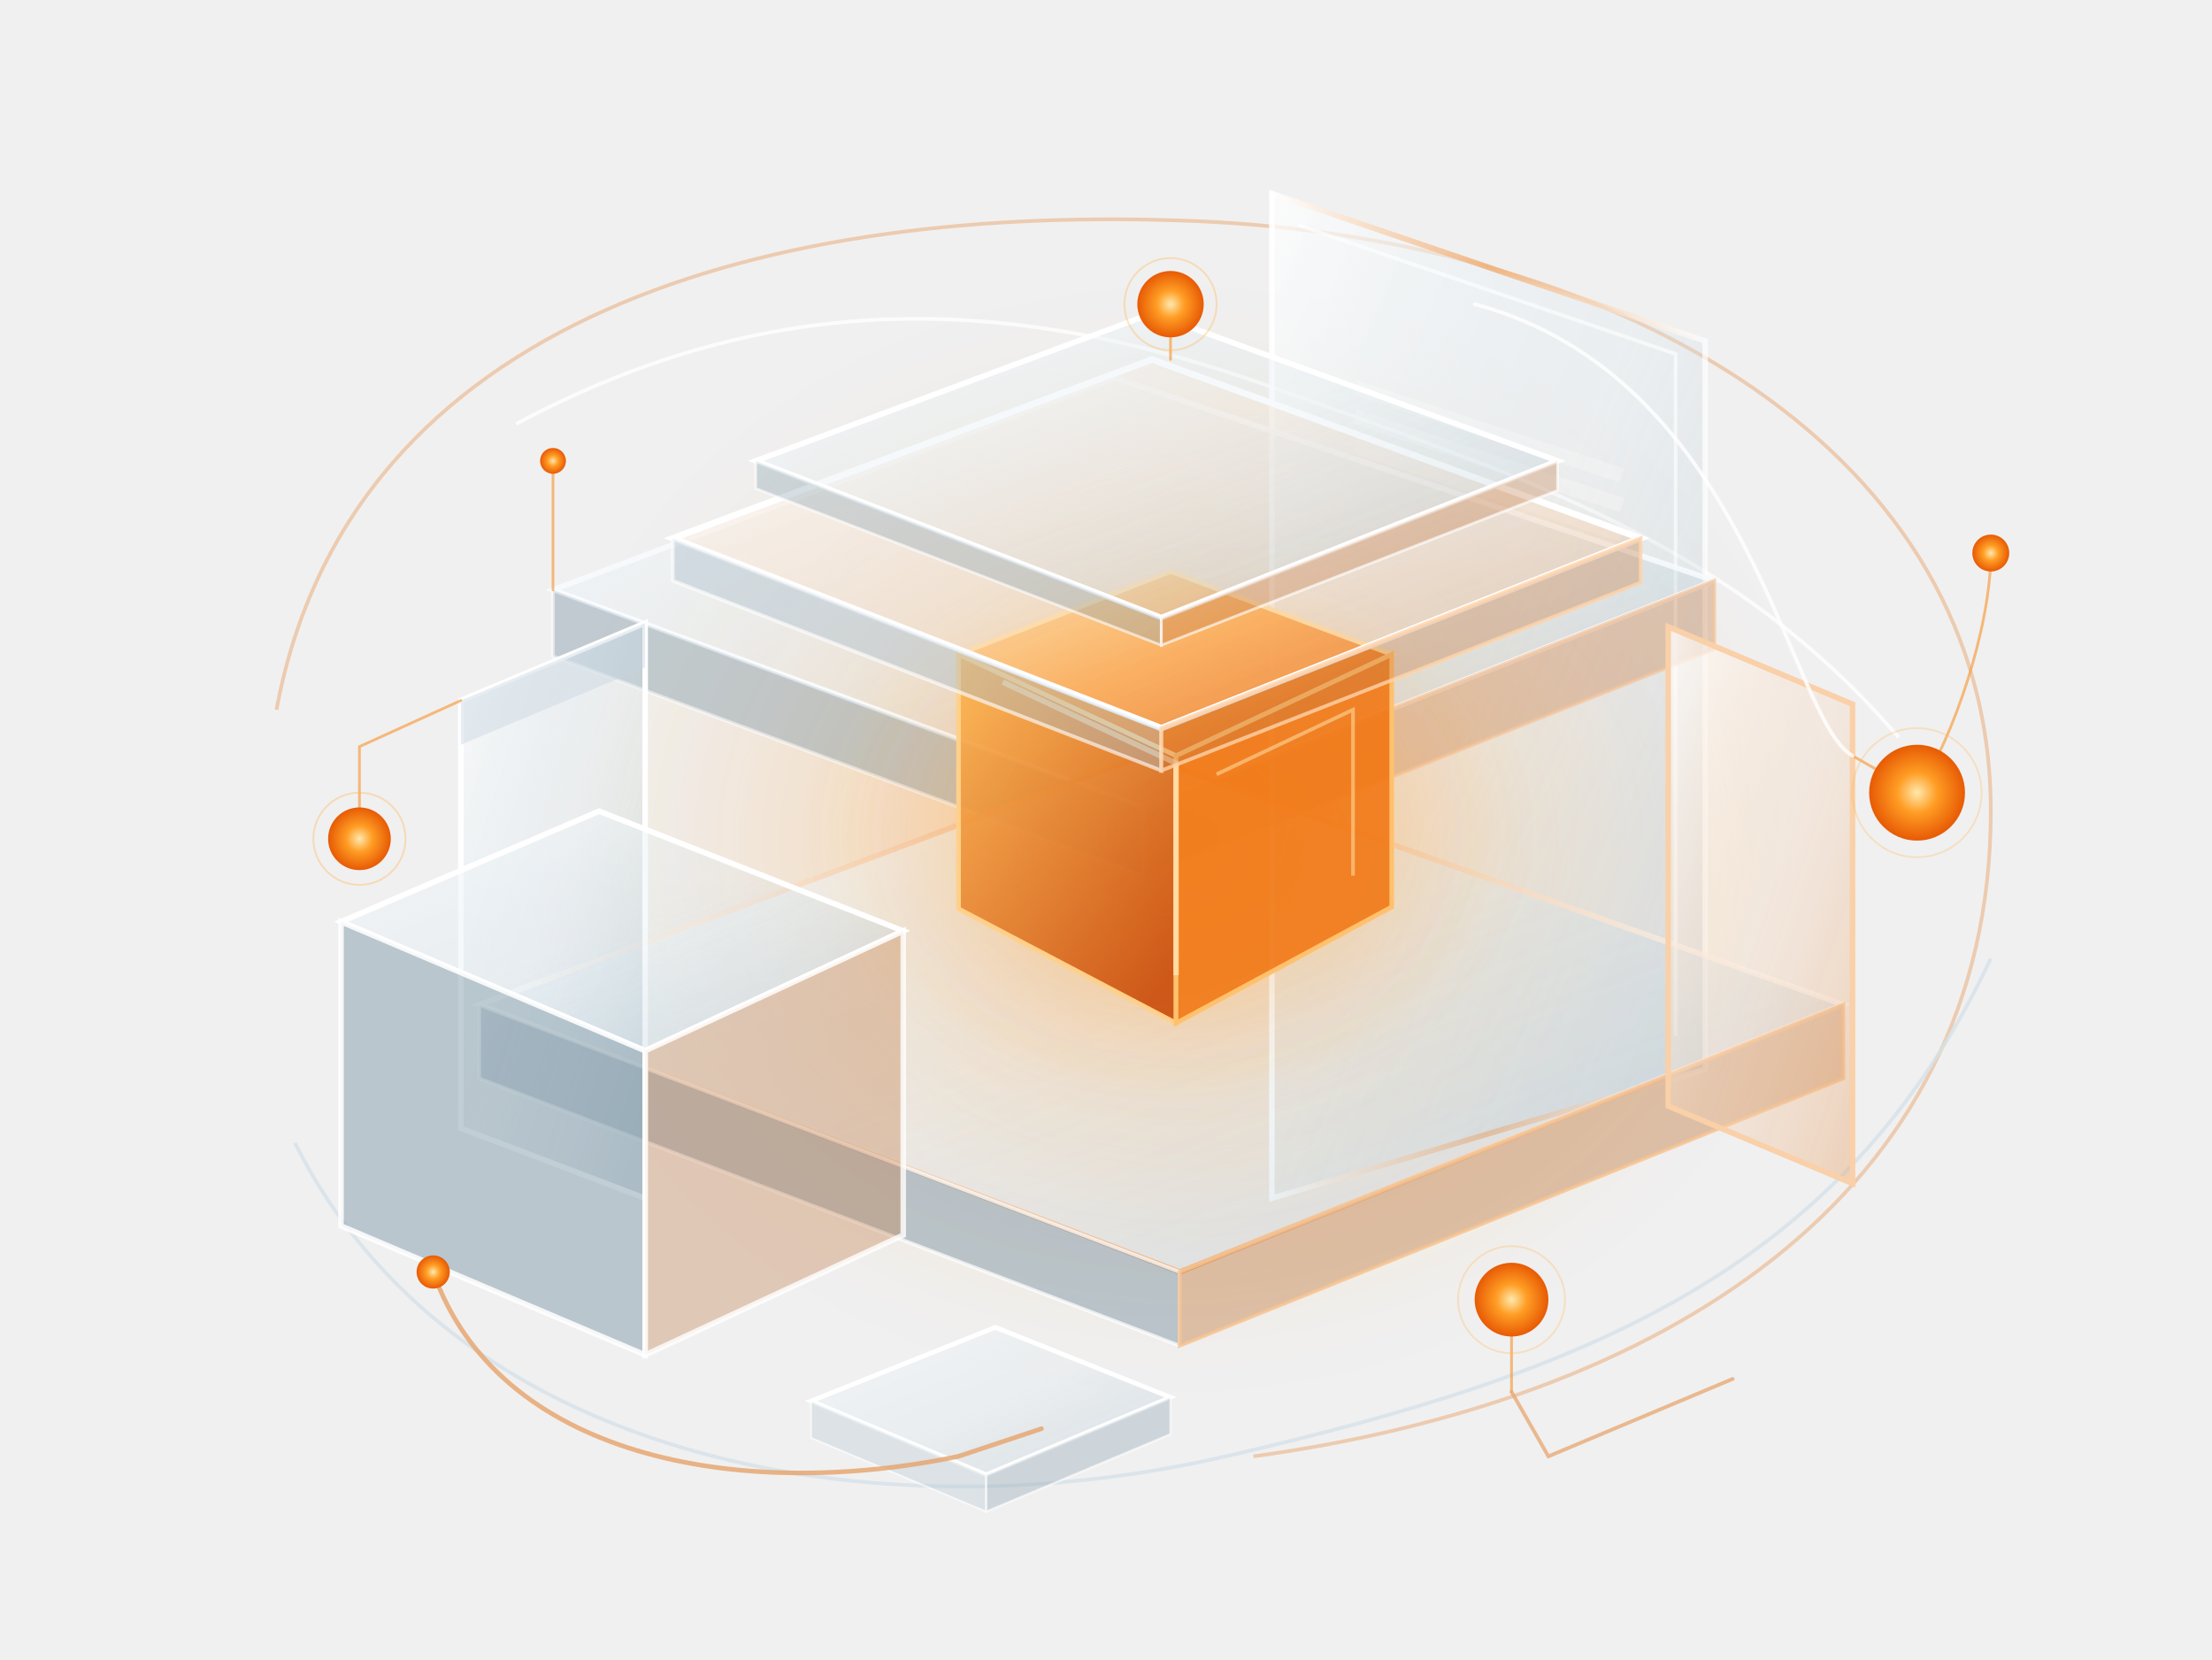
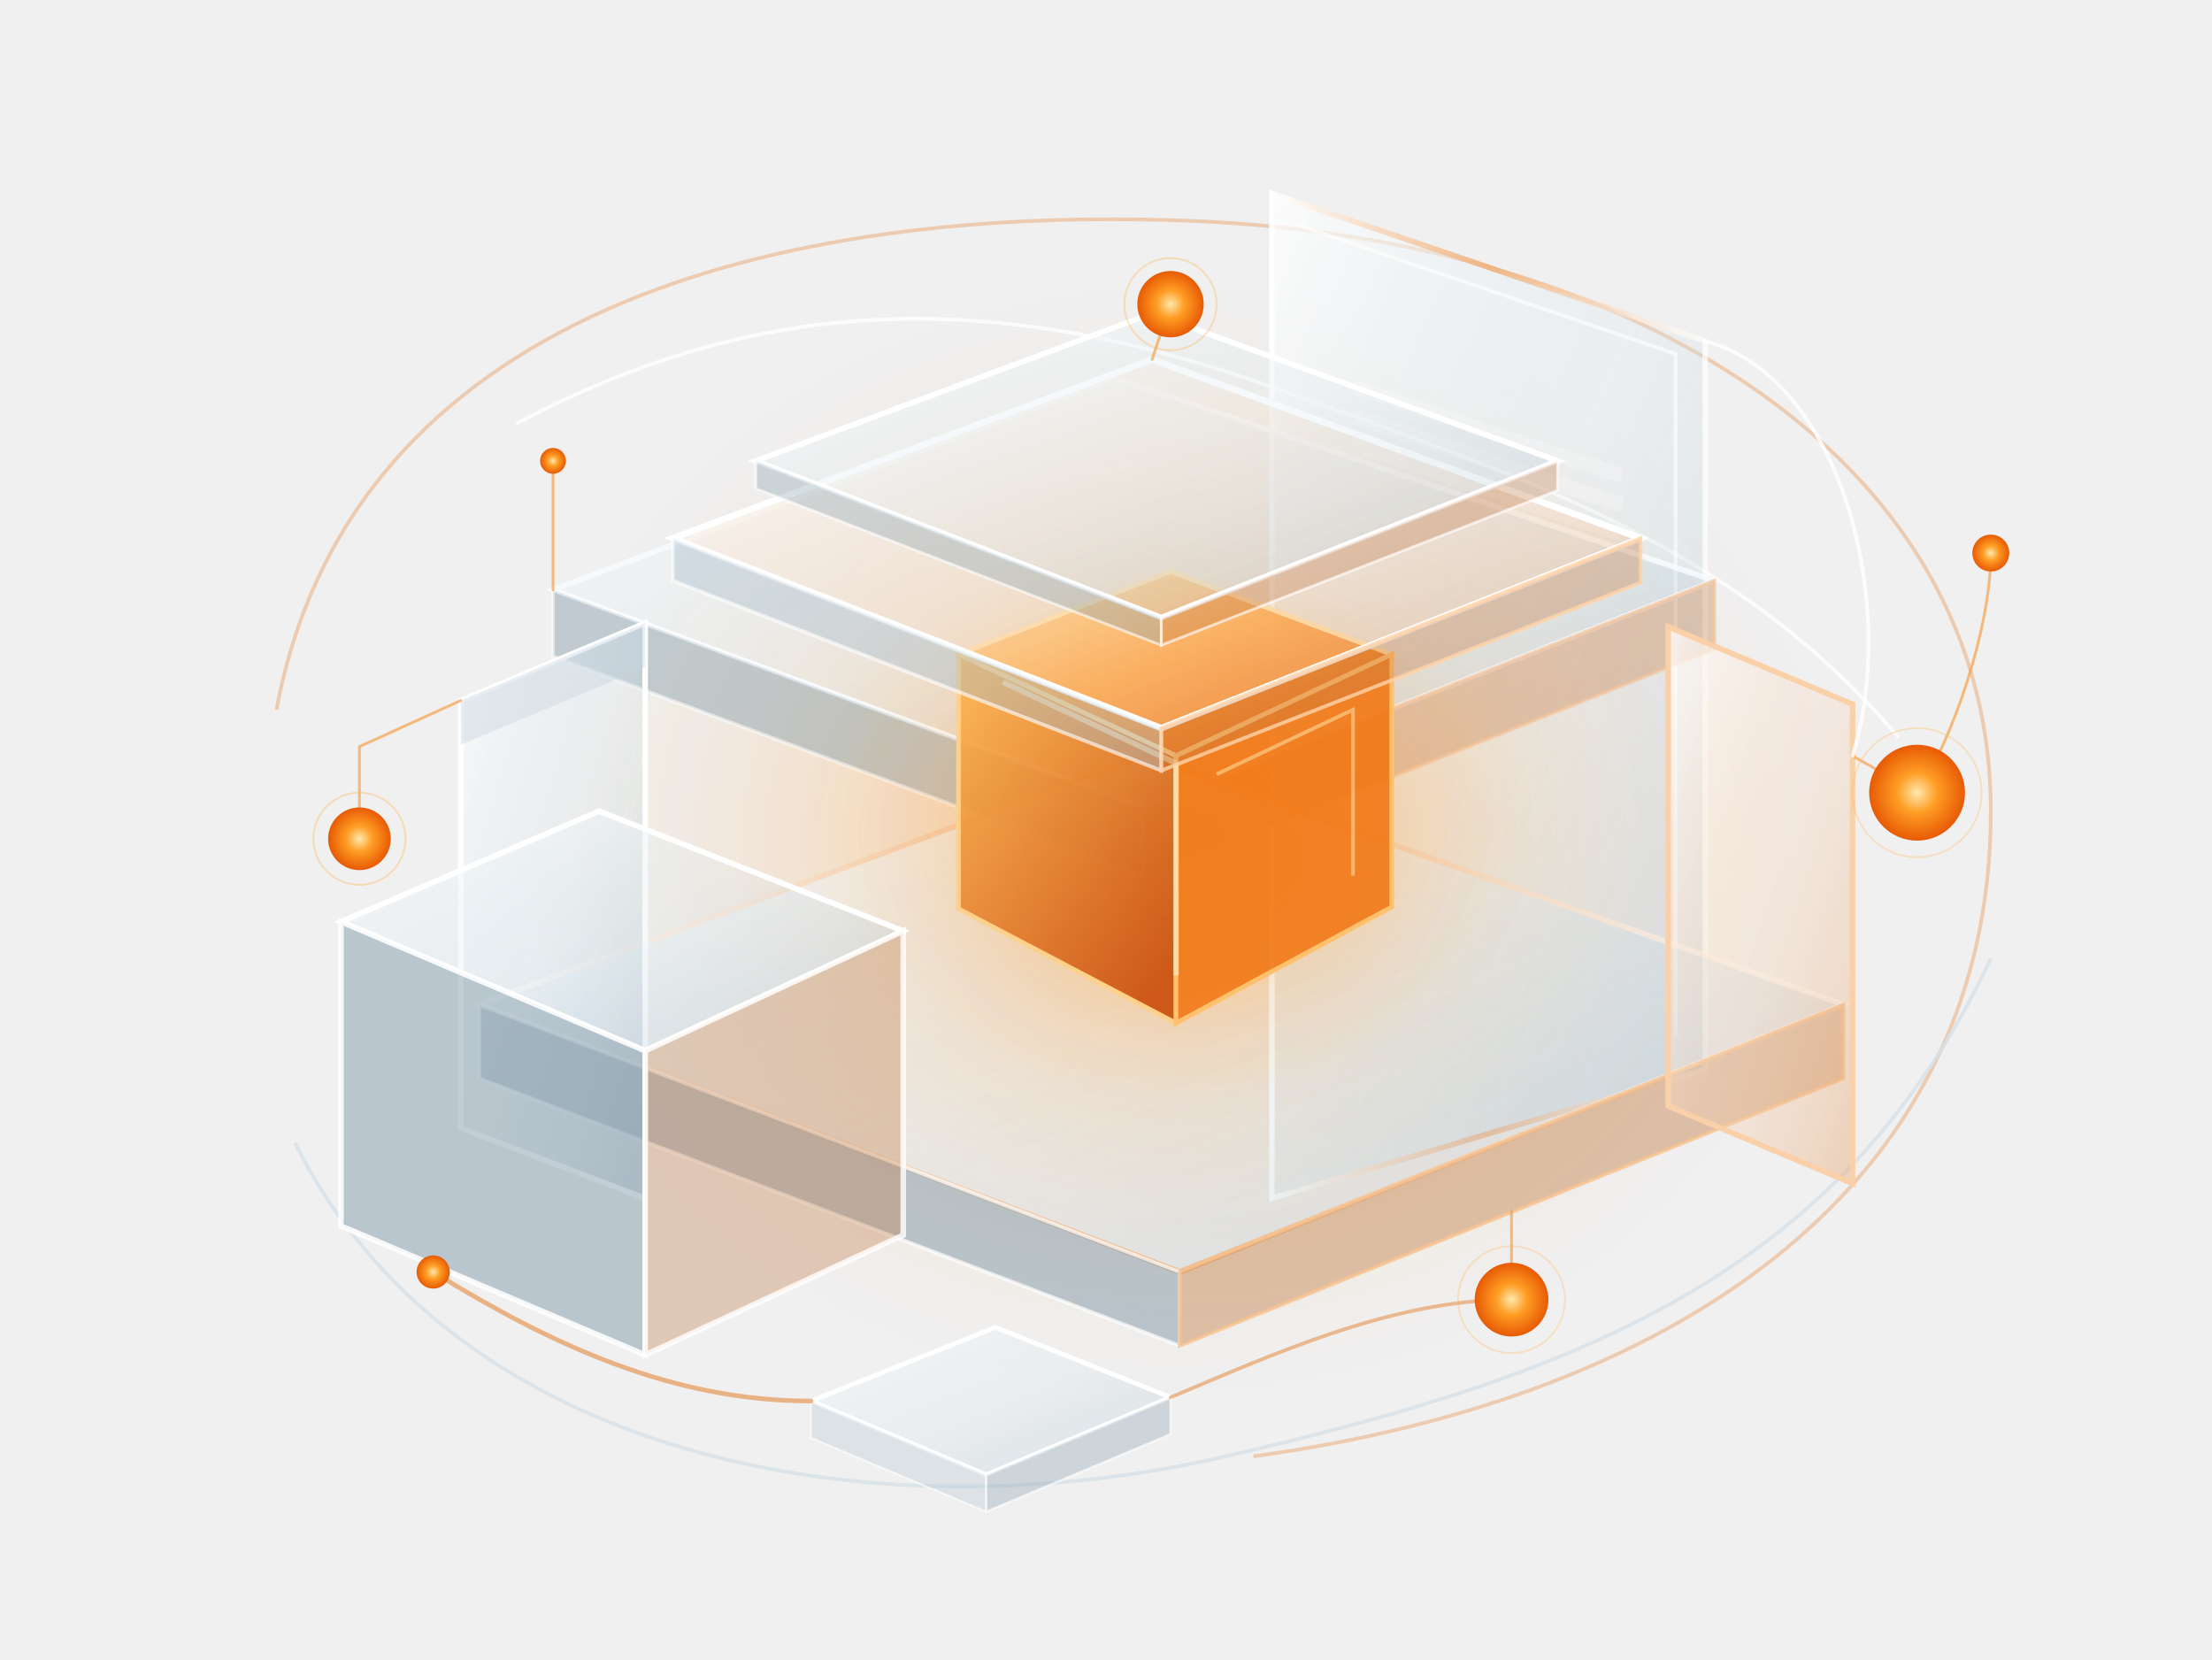
<svg xmlns="http://www.w3.org/2000/svg" viewBox="0 0 1200 900" role="img" aria-labelledby="title desc">
  <defs>
    <linearGradient id="glass" x1="0" y1="0" x2="1" y2="1">
      <stop stop-color="#fff" stop-opacity=".76" />
      <stop offset=".48" stop-color="#dce9f0" stop-opacity=".24" />
      <stop offset="1" stop-color="#9fb6c5" stop-opacity=".38" />
    </linearGradient>
    <linearGradient id="glassWarm" x1="0" y1="0" x2="1" y2="1">
      <stop stop-color="#fff" stop-opacity=".78" />
      <stop offset=".52" stop-color="#f7d8bd" stop-opacity=".32" />
      <stop offset="1" stop-color="#e7a36b" stop-opacity=".42" />
    </linearGradient>
    <linearGradient id="glassEdge" x1="0" y1="0" x2="1" y2="0">
      <stop stop-color="#fff" stop-opacity=".95" />
      <stop offset=".5" stop-color="#efb27d" stop-opacity=".9" />
      <stop offset="1" stop-color="#fff" stop-opacity=".68" />
    </linearGradient>
    <linearGradient id="amberTop" x1="0" y1="0" x2="1" y2="1">
      <stop stop-color="#ffe1a2" />
      <stop offset=".48" stop-color="#ff9f36" />
      <stop offset="1" stop-color="#e65b08" />
    </linearGradient>
    <linearGradient id="amberFace" x1="0" y1="0" x2=".8" y2="1">
      <stop stop-color="#ffb64f" />
      <stop offset="1" stop-color="#c94b08" />
    </linearGradient>
    <radialGradient id="orb">
      <stop stop-color="#ffe8ad" />
      <stop offset=".42" stop-color="#ff9d24" />
      <stop offset="1" stop-color="#e75a04" />
    </radialGradient>
    <radialGradient id="coreGlow">
      <stop stop-color="#ff9c31" stop-opacity=".42" />
      <stop offset="1" stop-color="#ff9c31" stop-opacity="0" />
    </radialGradient>
    <filter id="blurGlow" x="-80%" y="-80%" width="260%" height="260%">
      <feGaussianBlur stdDeviation="26" />
    </filter>
    <filter id="softGlow" x="-80%" y="-80%" width="260%" height="260%">
      <feGaussianBlur stdDeviation="9" />
    </filter>
  </defs>
  <g class="ambient">
    <ellipse cx="640" cy="455" rx="330" ry="270" fill="url(#coreGlow)" filter="url(#blurGlow)" />
    <path d="M150 385C190 170 420 110 650 120S1080 245 1080 440C1080 650 900 760 680 790" fill="none" stroke="#e8a36b" stroke-opacity=".48" stroke-width="2" />
    <path d="M160 620C245 790 470 835 665 790S1000 690 1080 520" fill="none" stroke="#d6e1e8" stroke-opacity=".8" stroke-width="2" />
    <path d="M280 230C420 155 550 160 690 210S940 295 1030 400" fill="none" stroke="#fff" stroke-opacity=".78" stroke-width="2" />
  </g>
  <g class="rear-fin">
    <path d="M690 105L925 185V580L690 650Z" fill="url(#glass)" stroke="url(#glassEdge)" stroke-width="3" />
    <path d="M704 122L909 192V562" fill="none" stroke="#fff" stroke-opacity=".6" stroke-width="2" />
    <path d="M735 210L880 258M735 226L880 274M735 242L880 290" fill="none" stroke="#fff" stroke-opacity=".22" stroke-width="8" />
  </g>
  <g class="rear-platform">
    <path d="M300 320L605 205L930 315L620 438Z" fill="url(#glass)" stroke="#f9fcff" stroke-opacity=".84" stroke-width="3" />
    <path d="M300 320L620 438V475L300 356Z" fill="#849aa9" fill-opacity=".43" stroke="#fff" stroke-opacity=".5" stroke-width="2" />
    <path d="M620 438L930 315V352L620 475Z" fill="#c77b43" fill-opacity=".34" stroke="#f4c49a" stroke-opacity=".68" stroke-width="2" />
  </g>
  <g class="lower-platform">
    <path d="M260 545L620 410L1000 545L640 690Z" fill="url(#glass)" stroke="url(#glassEdge)" stroke-width="3" />
    <path d="M260 545L640 690V730L260 585Z" fill="#8299a8" fill-opacity=".5" stroke="#fff" stroke-opacity=".7" stroke-width="2" />
    <path d="M640 690L1000 545V585L640 730Z" fill="#bd7137" fill-opacity=".39" stroke="#f6c18e" stroke-opacity=".8" stroke-width="2" />
  </g>
  <ellipse class="core-halo" cx="635" cy="450" rx="190" ry="150" fill="url(#coreGlow)" filter="url(#softGlow)" />
  <g class="core-cube">
    <path d="M520 355L635 310L755 355L638 410Z" fill="url(#amberTop)" fill-opacity=".94" stroke="#ffe0a6" stroke-width="2.5" />
    <path d="M520 355L638 410V555L520 493Z" fill="url(#amberFace)" fill-opacity=".9" stroke="#ffd08a" stroke-width="2.5" />
    <path d="M638 410L755 355V492L638 555Z" fill="#f27612" fill-opacity=".88" stroke="#ffc16d" stroke-width="2.5" />
    <path d="M544 370L638 414V529" fill="none" stroke="#fff0c9" stroke-opacity=".58" stroke-width="3" />
    <path d="M660 420L734 385V475" fill="none" stroke="#ffe0a5" stroke-opacity=".55" stroke-width="2" />
  </g>
  <g class="upper-sheets">
    <path d="M365 292L625 195L890 292L630 395Z" fill="url(#glassWarm)" stroke="#fff" stroke-width="3.5" stroke-opacity="1" />
    <path d="M365 292L630 395V418L365 315Z" fill="#a9bdca" fill-opacity=".42" stroke="#fff" stroke-opacity=".62" stroke-width="2" />
    <path d="M630 395L890 292V316L630 418Z" fill="#c77b43" fill-opacity=".34" stroke="#ffd3a9" stroke-opacity=".8" stroke-width="2" />
    <path d="M410 250L625 170L845 250L630 335Z" fill="url(#glass)" stroke="#fff" stroke-width="3" />
    <path d="M410 250L630 335V350L410 265Z" fill="#8da4b2" fill-opacity=".36" stroke="#fff" stroke-opacity=".6" stroke-width="1.5" />
    <path d="M630 335L845 250V266L630 350Z" fill="#bd7543" fill-opacity=".32" stroke="#fff" stroke-opacity=".65" stroke-width="1.5" />
  </g>
  <g class="side-wings">
    <path d="M250 380L350 338V650L250 612Z" fill="url(#glass)" stroke="#fff" stroke-width="3" />
    <path d="M250 380L350 338V362L250 404Z" fill="#c5d5df" fill-opacity=".42" />
    <path d="M905 340L1005 382V642L905 600Z" fill="url(#glassWarm)" stroke="#f9d0a8" stroke-width="3" />
  </g>
  <g class="front-panel">
    <path d="M185 500L325 440L490 505L350 570Z" fill="url(#glass)" stroke="#fff" stroke-width="3" />
    <path d="M185 500L350 570V735L185 665Z" fill="#8098a8" fill-opacity=".48" stroke="#fff" stroke-opacity=".85" stroke-width="3" />
    <path d="M350 570L490 505V670L350 735Z" fill="#c47c48" fill-opacity=".34" stroke="#fff" stroke-opacity=".8" stroke-width="3" />
  </g>
  <g class="floating-module">
    <path d="M440 760L540 720L635 758L535 800Z" fill="url(#glass)" stroke="#fff" stroke-width="2.5" />
    <path d="M440 760L535 800V820L440 780Z" fill="#aabec9" fill-opacity=".28" stroke="#fff" stroke-opacity=".65" />
    <path d="M535 800L635 758V778L535 820Z" fill="#8da4b2" fill-opacity=".34" stroke="#fff" stroke-opacity=".62" stroke-width="1.2" />
  </g>
  <g class="data-filaments" fill="none" stroke-linecap="round">
-     <path d="M195 455L195 405L250 380M1040 430L1005 410M635 165V195M820 705V755M300 250V320M1080 300C1080 340 1060 400 1040 430" stroke="#f5a34d" stroke-width="1.5" stroke-opacity=".72" />
-     <path d="M235 690C270 790 400 815 520 790L565 775" stroke="#e6a36a" stroke-width="2.5" stroke-opacity=".8" />
-     <path d="M800 165C950 205 970 390 1005 410" stroke="#fff" stroke-width="2" stroke-opacity=".82" />
-     <path d="M820 755L840 790L940 748" stroke="#e8a56f" stroke-width="2" stroke-opacity=".75" />
+     <path d="M195 455L195 405L250 380M1040 430L1005 410M635 165L625 195M820 705L820 657M300 250V320M1080 300C1080 340 1060 400 1040 430" stroke="#f5a34d" stroke-width="1.5" stroke-opacity=".72" />
+     <path d="M235 690C300 730 365 760 440 760" stroke="#e6a36a" stroke-width="2.5" stroke-opacity=".8" />
+     <path d="M925 185C1000 205 1030 330 1005 410" stroke="#fff" stroke-width="2" stroke-opacity=".82" />
+     <path d="M635 758C690 735 755 705 820 705" stroke="#e8a56f" stroke-width="2" stroke-opacity=".75" />
  </g>
  <g class="orbit-nodes">
    <g class="node node-top">
      <circle cx="635" cy="165" r="18" fill="url(#orb)" />
      <circle cx="635" cy="165" r="25" fill="none" stroke="#ffb34d" stroke-opacity=".34" />
    </g>
    <g class="node node-right">
      <circle cx="1040" cy="430" r="26" fill="url(#orb)" />
      <circle cx="1040" cy="430" r="35" fill="none" stroke="#ffb34d" stroke-opacity=".28" />
    </g>
    <g class="node node-left">
      <circle cx="195" cy="455" r="17" fill="url(#orb)" />
      <circle cx="195" cy="455" r="25" fill="none" stroke="#ffb34d" stroke-opacity=".35" />
    </g>
    <g class="node node-bottom">
      <circle cx="820" cy="705" r="20" fill="url(#orb)" />
      <circle cx="820" cy="705" r="29" fill="none" stroke="#ffb34d" stroke-opacity=".28" />
    </g>
    <circle cx="300" cy="250" r="7" fill="url(#orb)" />
    <circle cx="1080" cy="300" r="10" fill="url(#orb)" />
    <circle cx="235" cy="690" r="9" fill="url(#orb)" />
  </g>
</svg>
